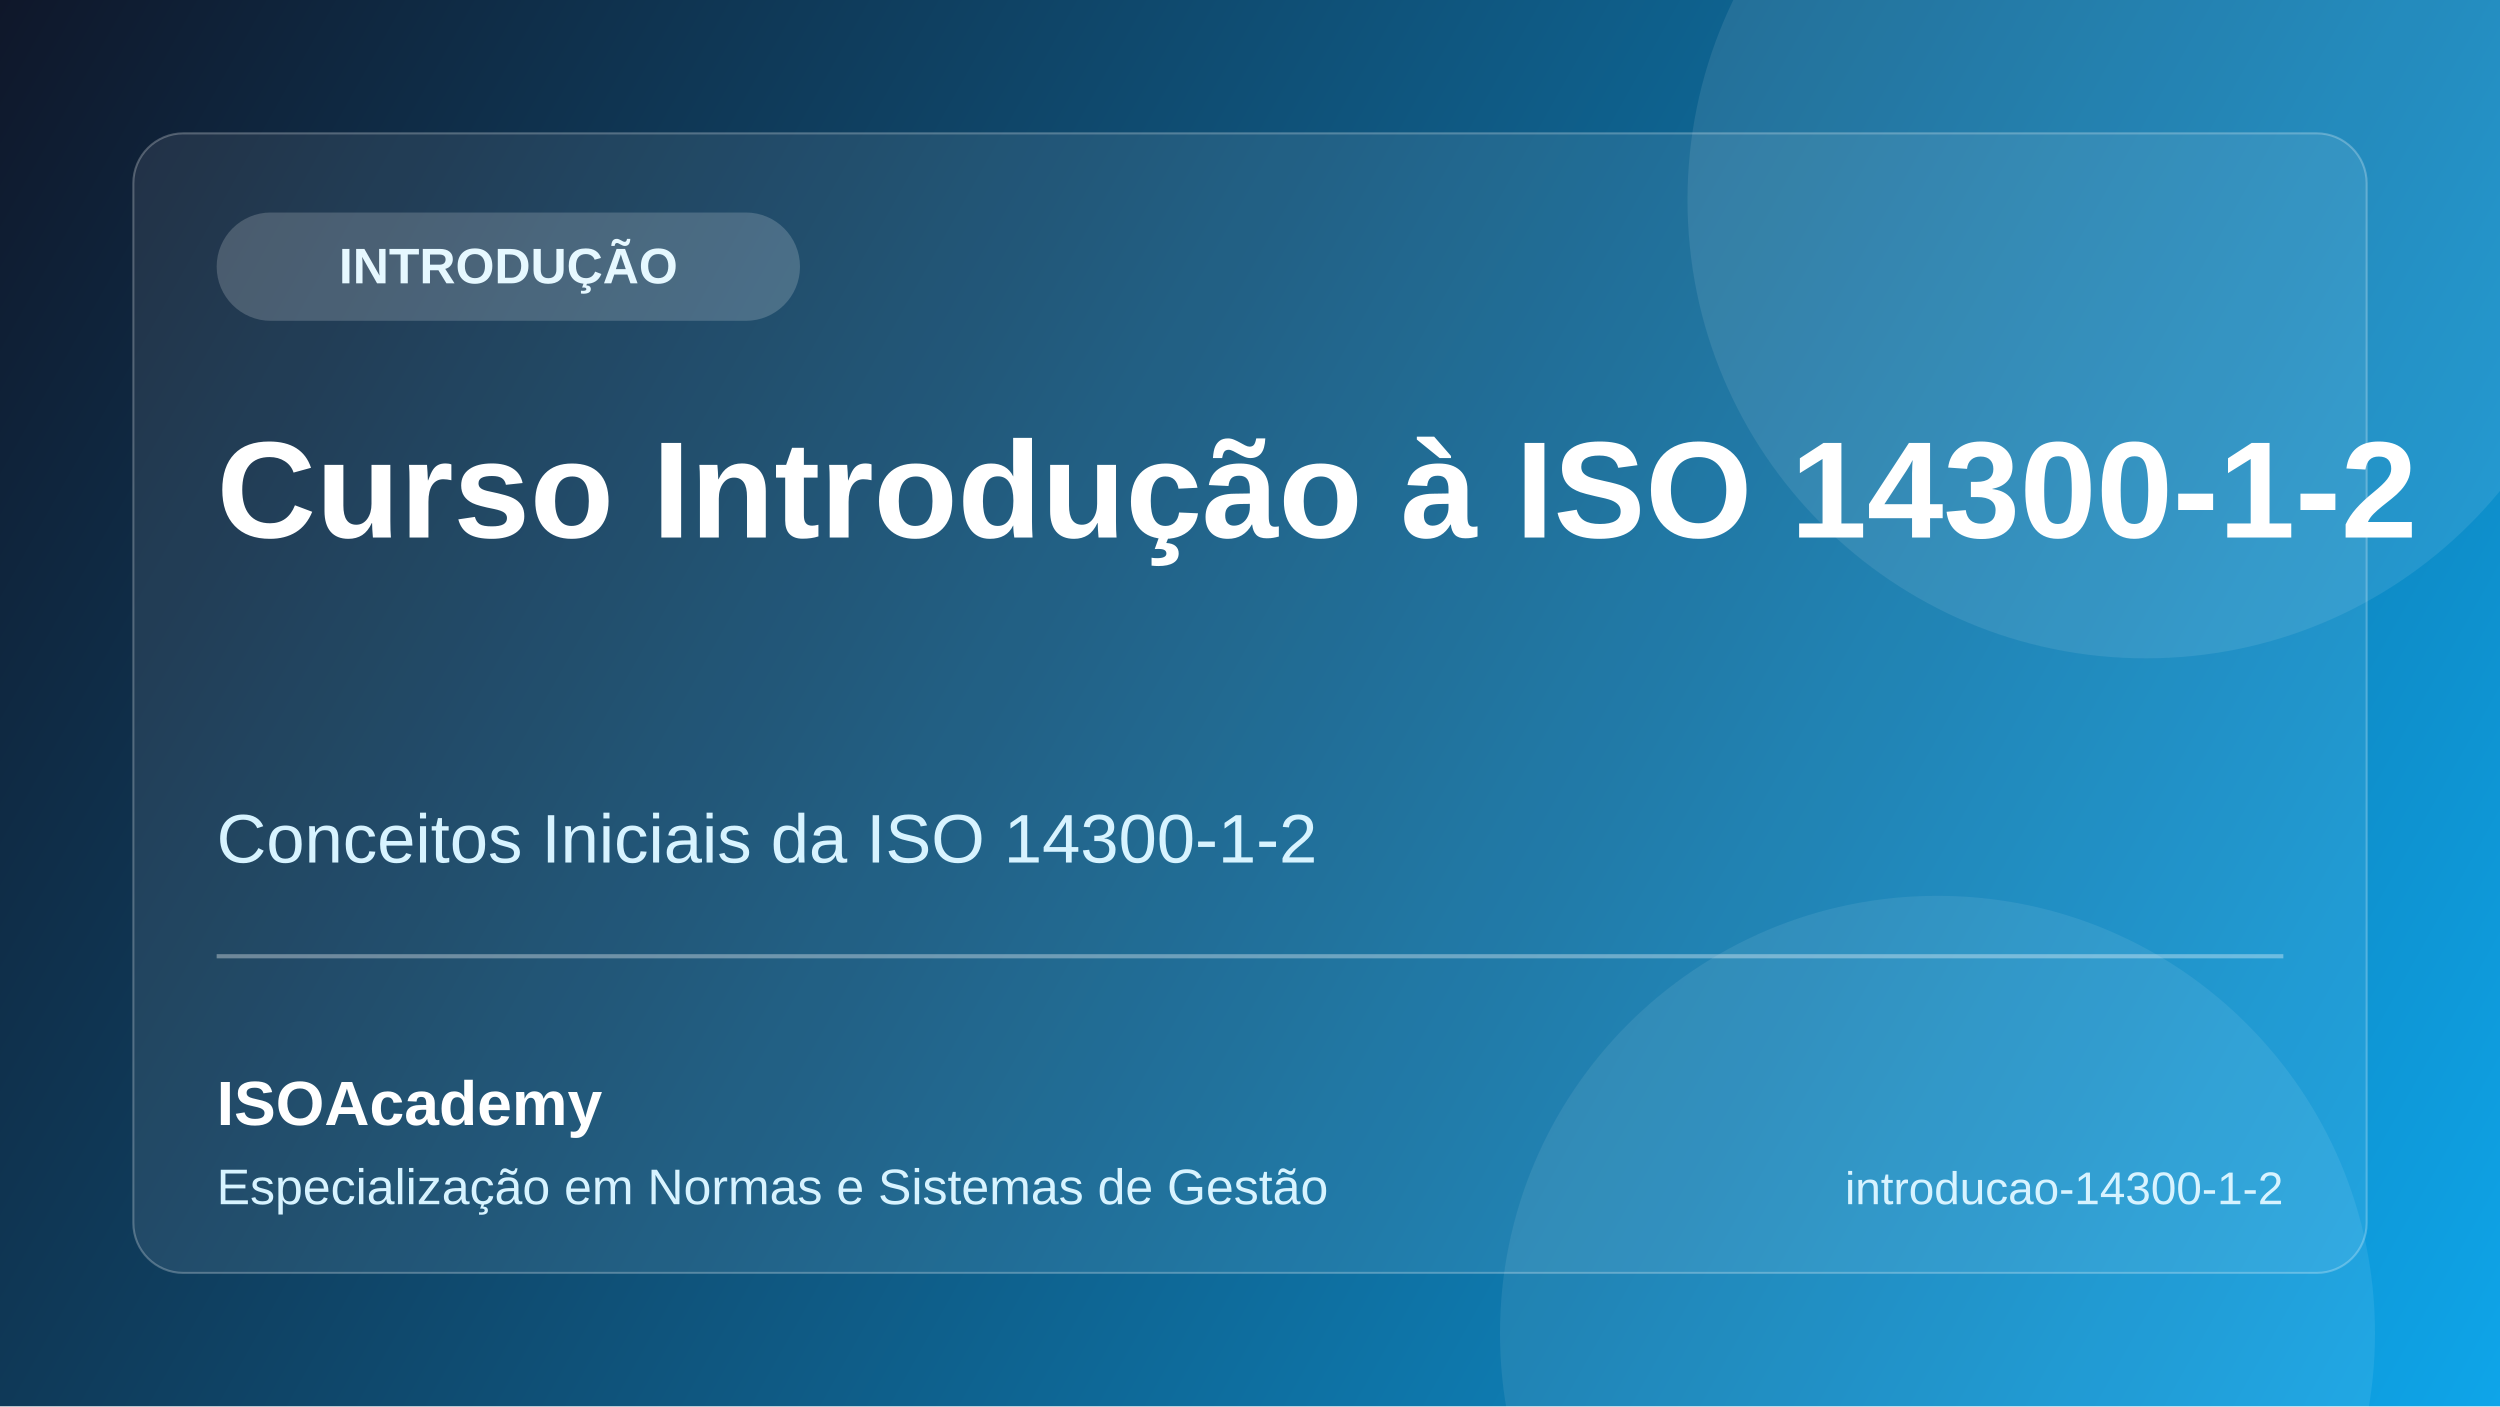
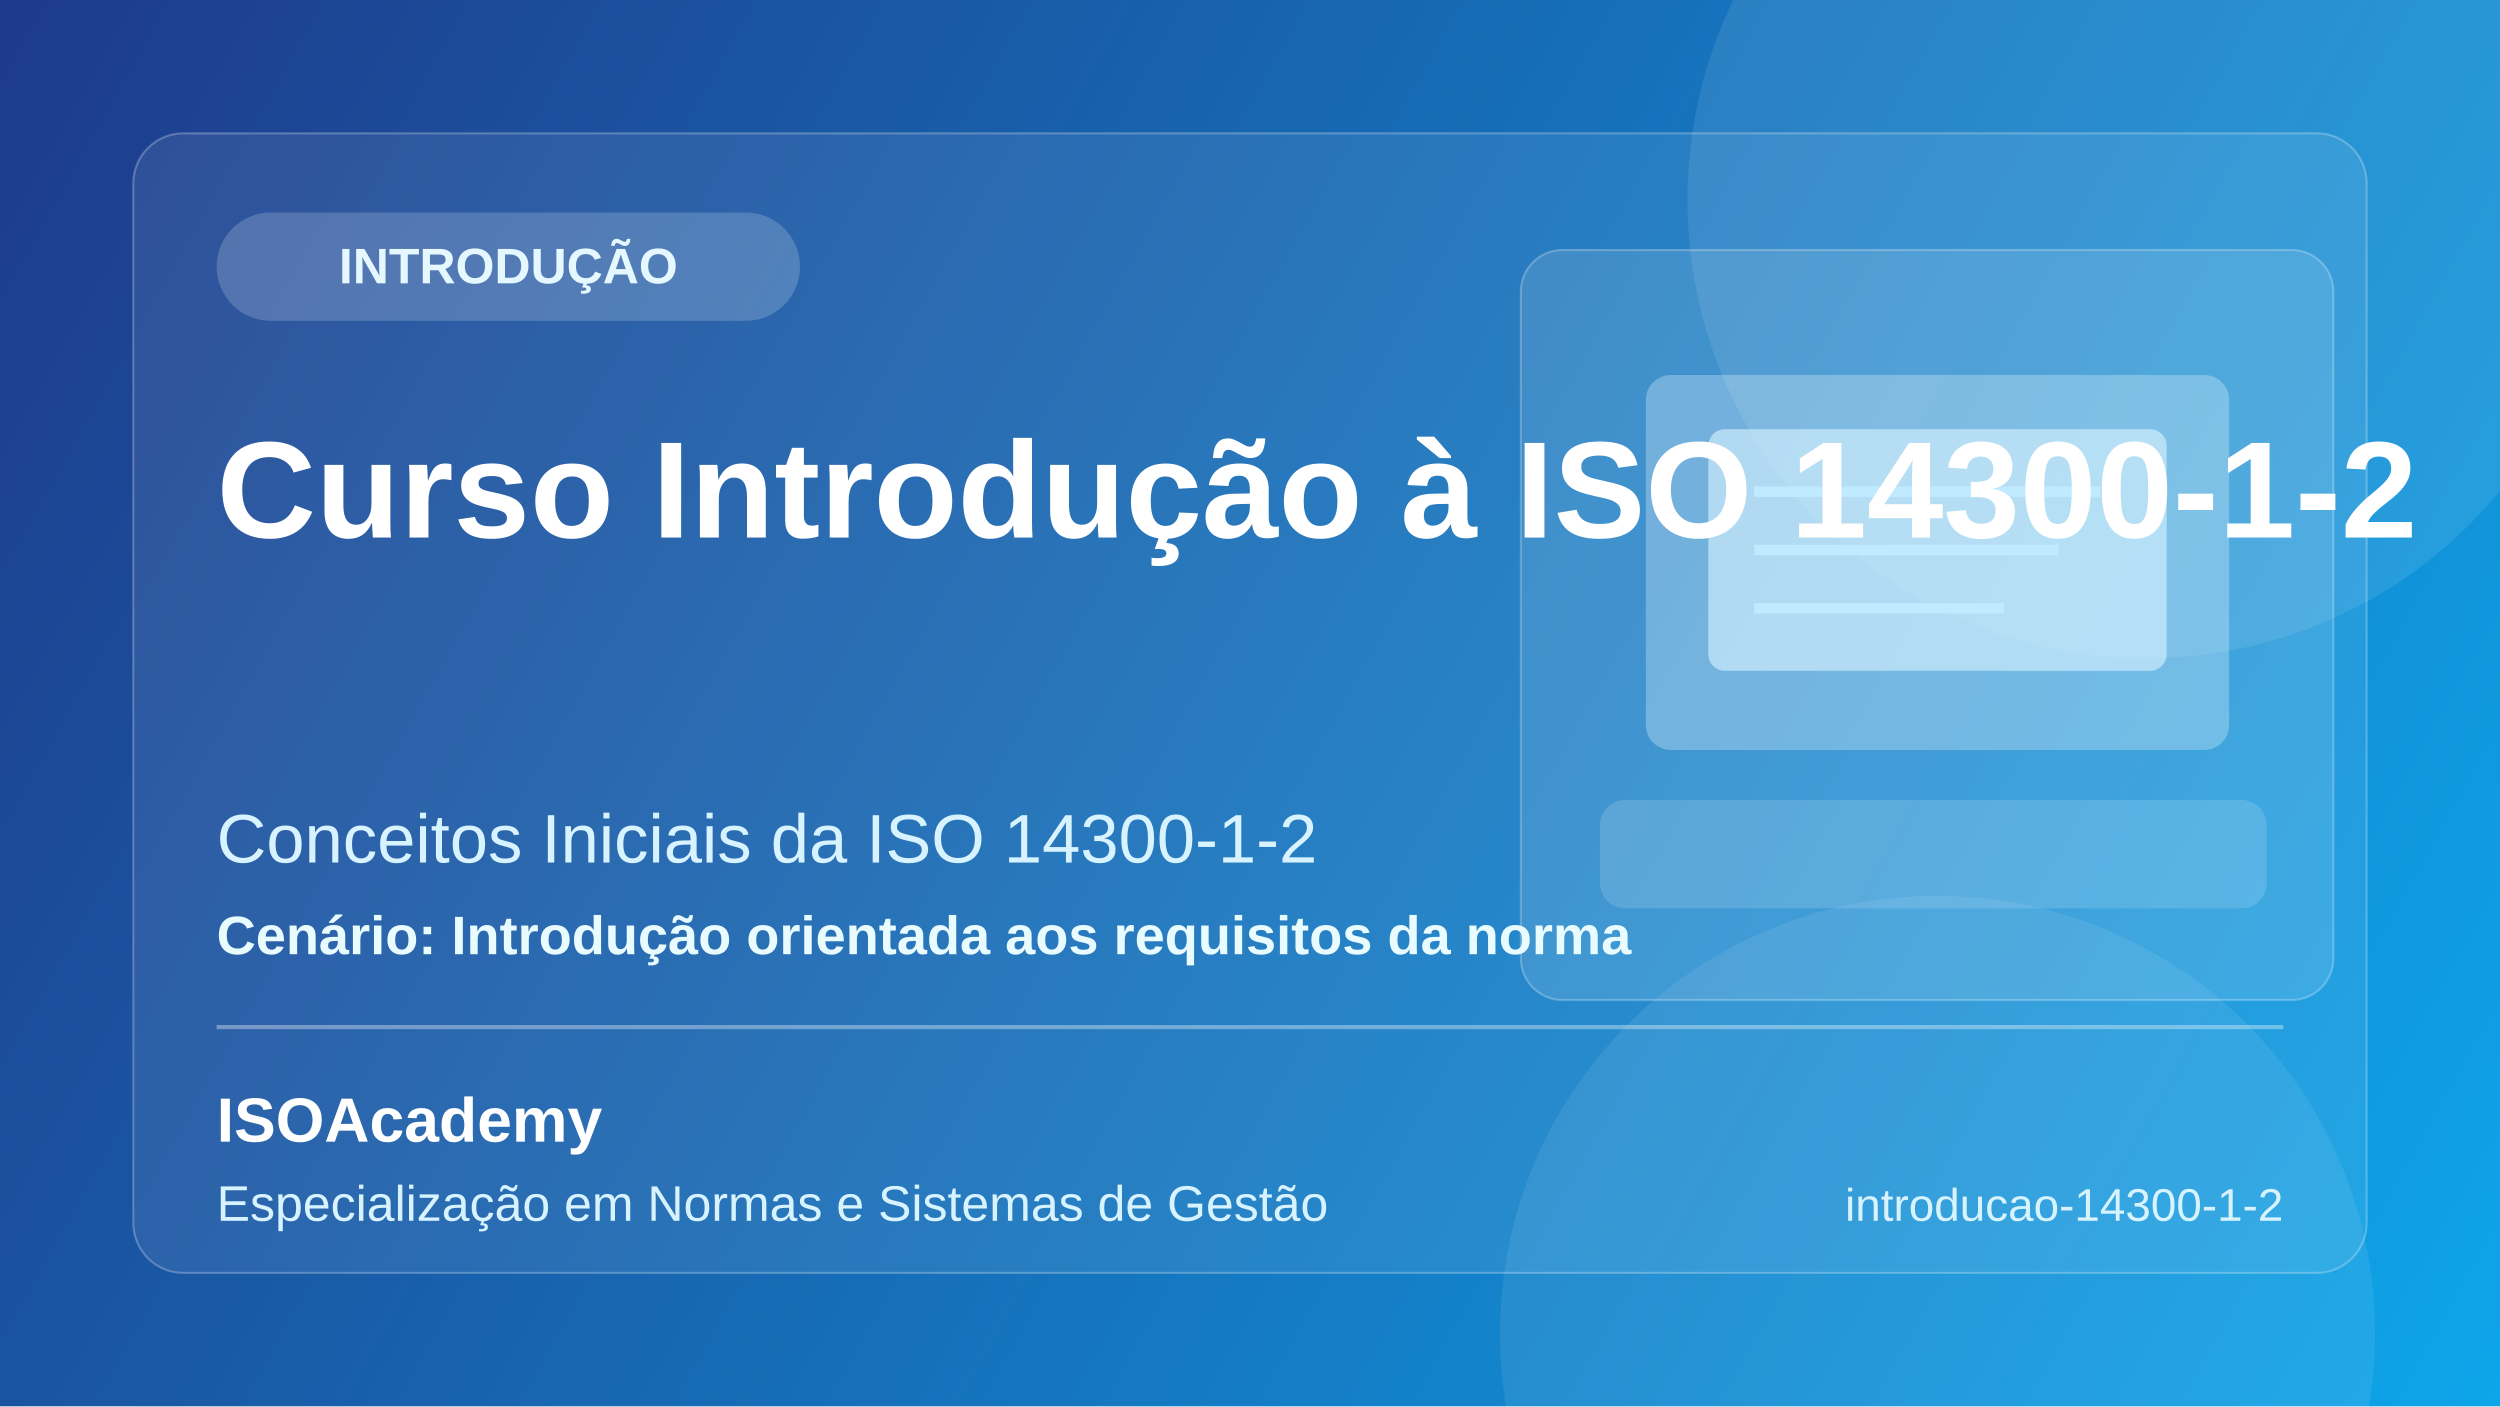
<svg xmlns="http://www.w3.org/2000/svg" width="1200" height="675" viewBox="0 0 1200 675" fill="none">
  <defs>
    <linearGradient id="bg" x1="0" y1="0" x2="1200" y2="675" gradientUnits="userSpaceOnUse">
-       <stop stop-color="#0F172A" />
+       <stop stop-color="#1E3A8A" />
      <stop offset="1" stop-color="#0EA5E9" />
    </linearGradient>
  </defs>
  <rect width="1200" height="675" fill="url(#bg)" />
  <circle cx="1030" cy="96" r="220" fill="#ffffff" fill-opacity="0.09" />
  <circle cx="930" cy="640" r="210" fill="#ffffff" fill-opacity="0.08" />
  <rect x="64" y="64" width="1072" height="547" rx="24" fill="#ffffff" fill-opacity="0.08" stroke="#ffffff" stroke-opacity="0.25" />
+   <rect x="730" y="120" width="390" height="360" rx="20" fill="#ffffff" fill-opacity="0.12" stroke="#ffffff" stroke-opacity="0.25" />
+   <rect x="790" y="180" width="280" height="180" rx="12" fill="#EAF8FF" fill-opacity="0.30" />
+   <rect x="820" y="206" width="220" height="116" rx="8" fill="#D7F2FF" fill-opacity="0.62" />
+   <line x1="842" y1="236" x2="1008" y2="236" stroke="#BFEAFF" stroke-width="5" />
+   <line x1="842" y1="264" x2="988" y2="264" stroke="#BFEAFF" stroke-width="5" />
+   <line x1="842" y1="292" x2="962" y2="292" stroke="#BFEAFF" stroke-width="5" />
+   <rect x="768" y="384" width="320" height="52" rx="12" fill="#EAF8FF" fill-opacity="0.16" />
  <rect x="104" y="102" width="280" height="52" rx="26" fill="#ffffff" fill-opacity="0.18" />
  <text x="244" y="136" fill="#E6F8FF" font-family="Arial, Helvetica, sans-serif" font-size="24" font-weight="700" text-anchor="middle">INTRODUÇÃO</text>
  <text x="104" y="258" fill="#ffffff" font-family="Arial, Helvetica, sans-serif" font-size="66" font-weight="800">Curso Introdução à ISO 14300-1-2</text>
  <text x="104" y="414" fill="#D7F3FF" font-family="Arial, Helvetica, sans-serif" font-size="33" font-weight="500">Conceitos Iniciais da ISO 14300-1-2</text>
-   <rect x="104" y="458" width="992" height="2" fill="#ffffff" fill-opacity="0.35" />
-   <text x="104" y="540" fill="#ffffff" font-family="Arial, Helvetica, sans-serif" font-size="30" font-weight="700">ISOAcademy</text>
-   <text x="104" y="578" fill="#D7F3FF" font-family="Arial, Helvetica, sans-serif" font-size="24">Especialização em Normas e Sistemas de Gestão</text>
-   <text x="1096" y="578" fill="#D7F3FF" font-family="Arial, Helvetica, sans-serif" font-size="22" text-anchor="end">introducao-14300-1-2</text>
+   <text x="104" y="458" fill="#E8FBFF" font-family="Arial, Helvetica, sans-serif" font-size="26" font-weight="600">Cenário: Introdução orientada aos requisitos da norma</text>
+   <rect x="104" y="492" width="992" height="2" fill="#ffffff" fill-opacity="0.35" />
+   <text x="104" y="548" fill="#ffffff" font-family="Arial, Helvetica, sans-serif" font-size="30" font-weight="700">ISOAcademy</text>
+   <text x="104" y="586" fill="#D7F3FF" font-family="Arial, Helvetica, sans-serif" font-size="24">Especialização em Normas e Sistemas de Gestão</text>
+   <text x="1096" y="586" fill="#D7F3FF" font-family="Arial, Helvetica, sans-serif" font-size="22" text-anchor="end">introducao-14300-1-2</text>
</svg>
